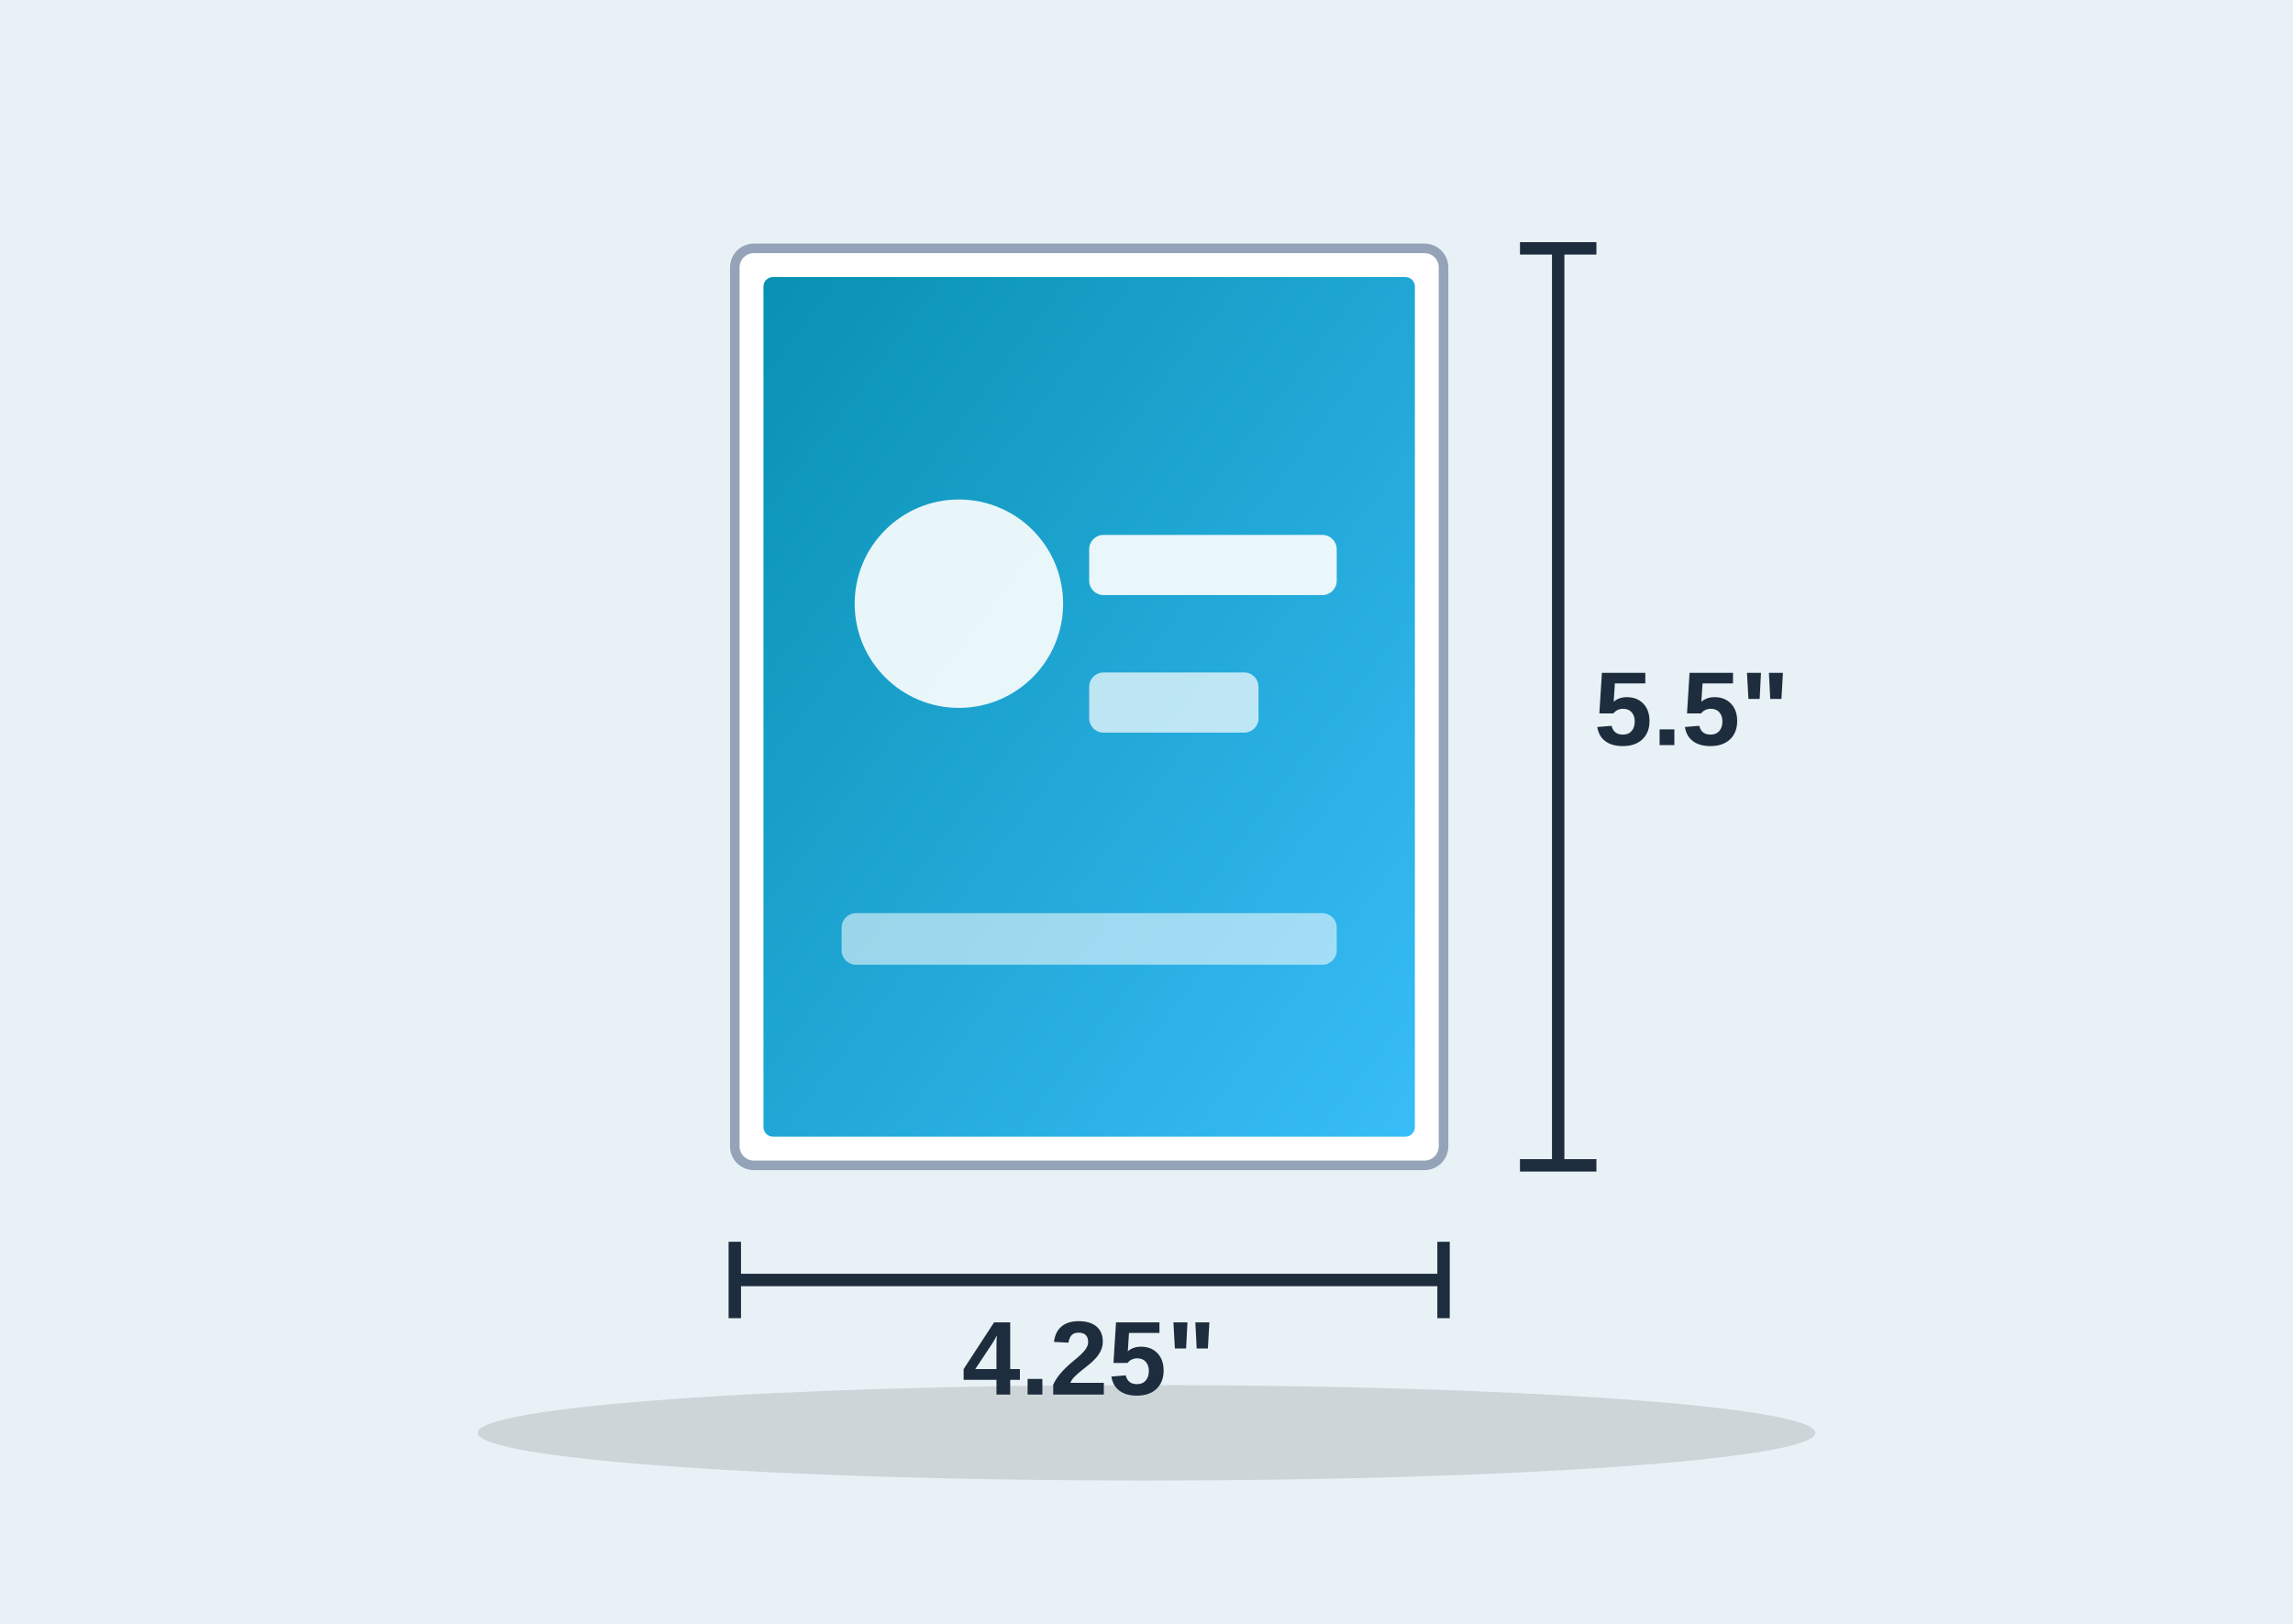
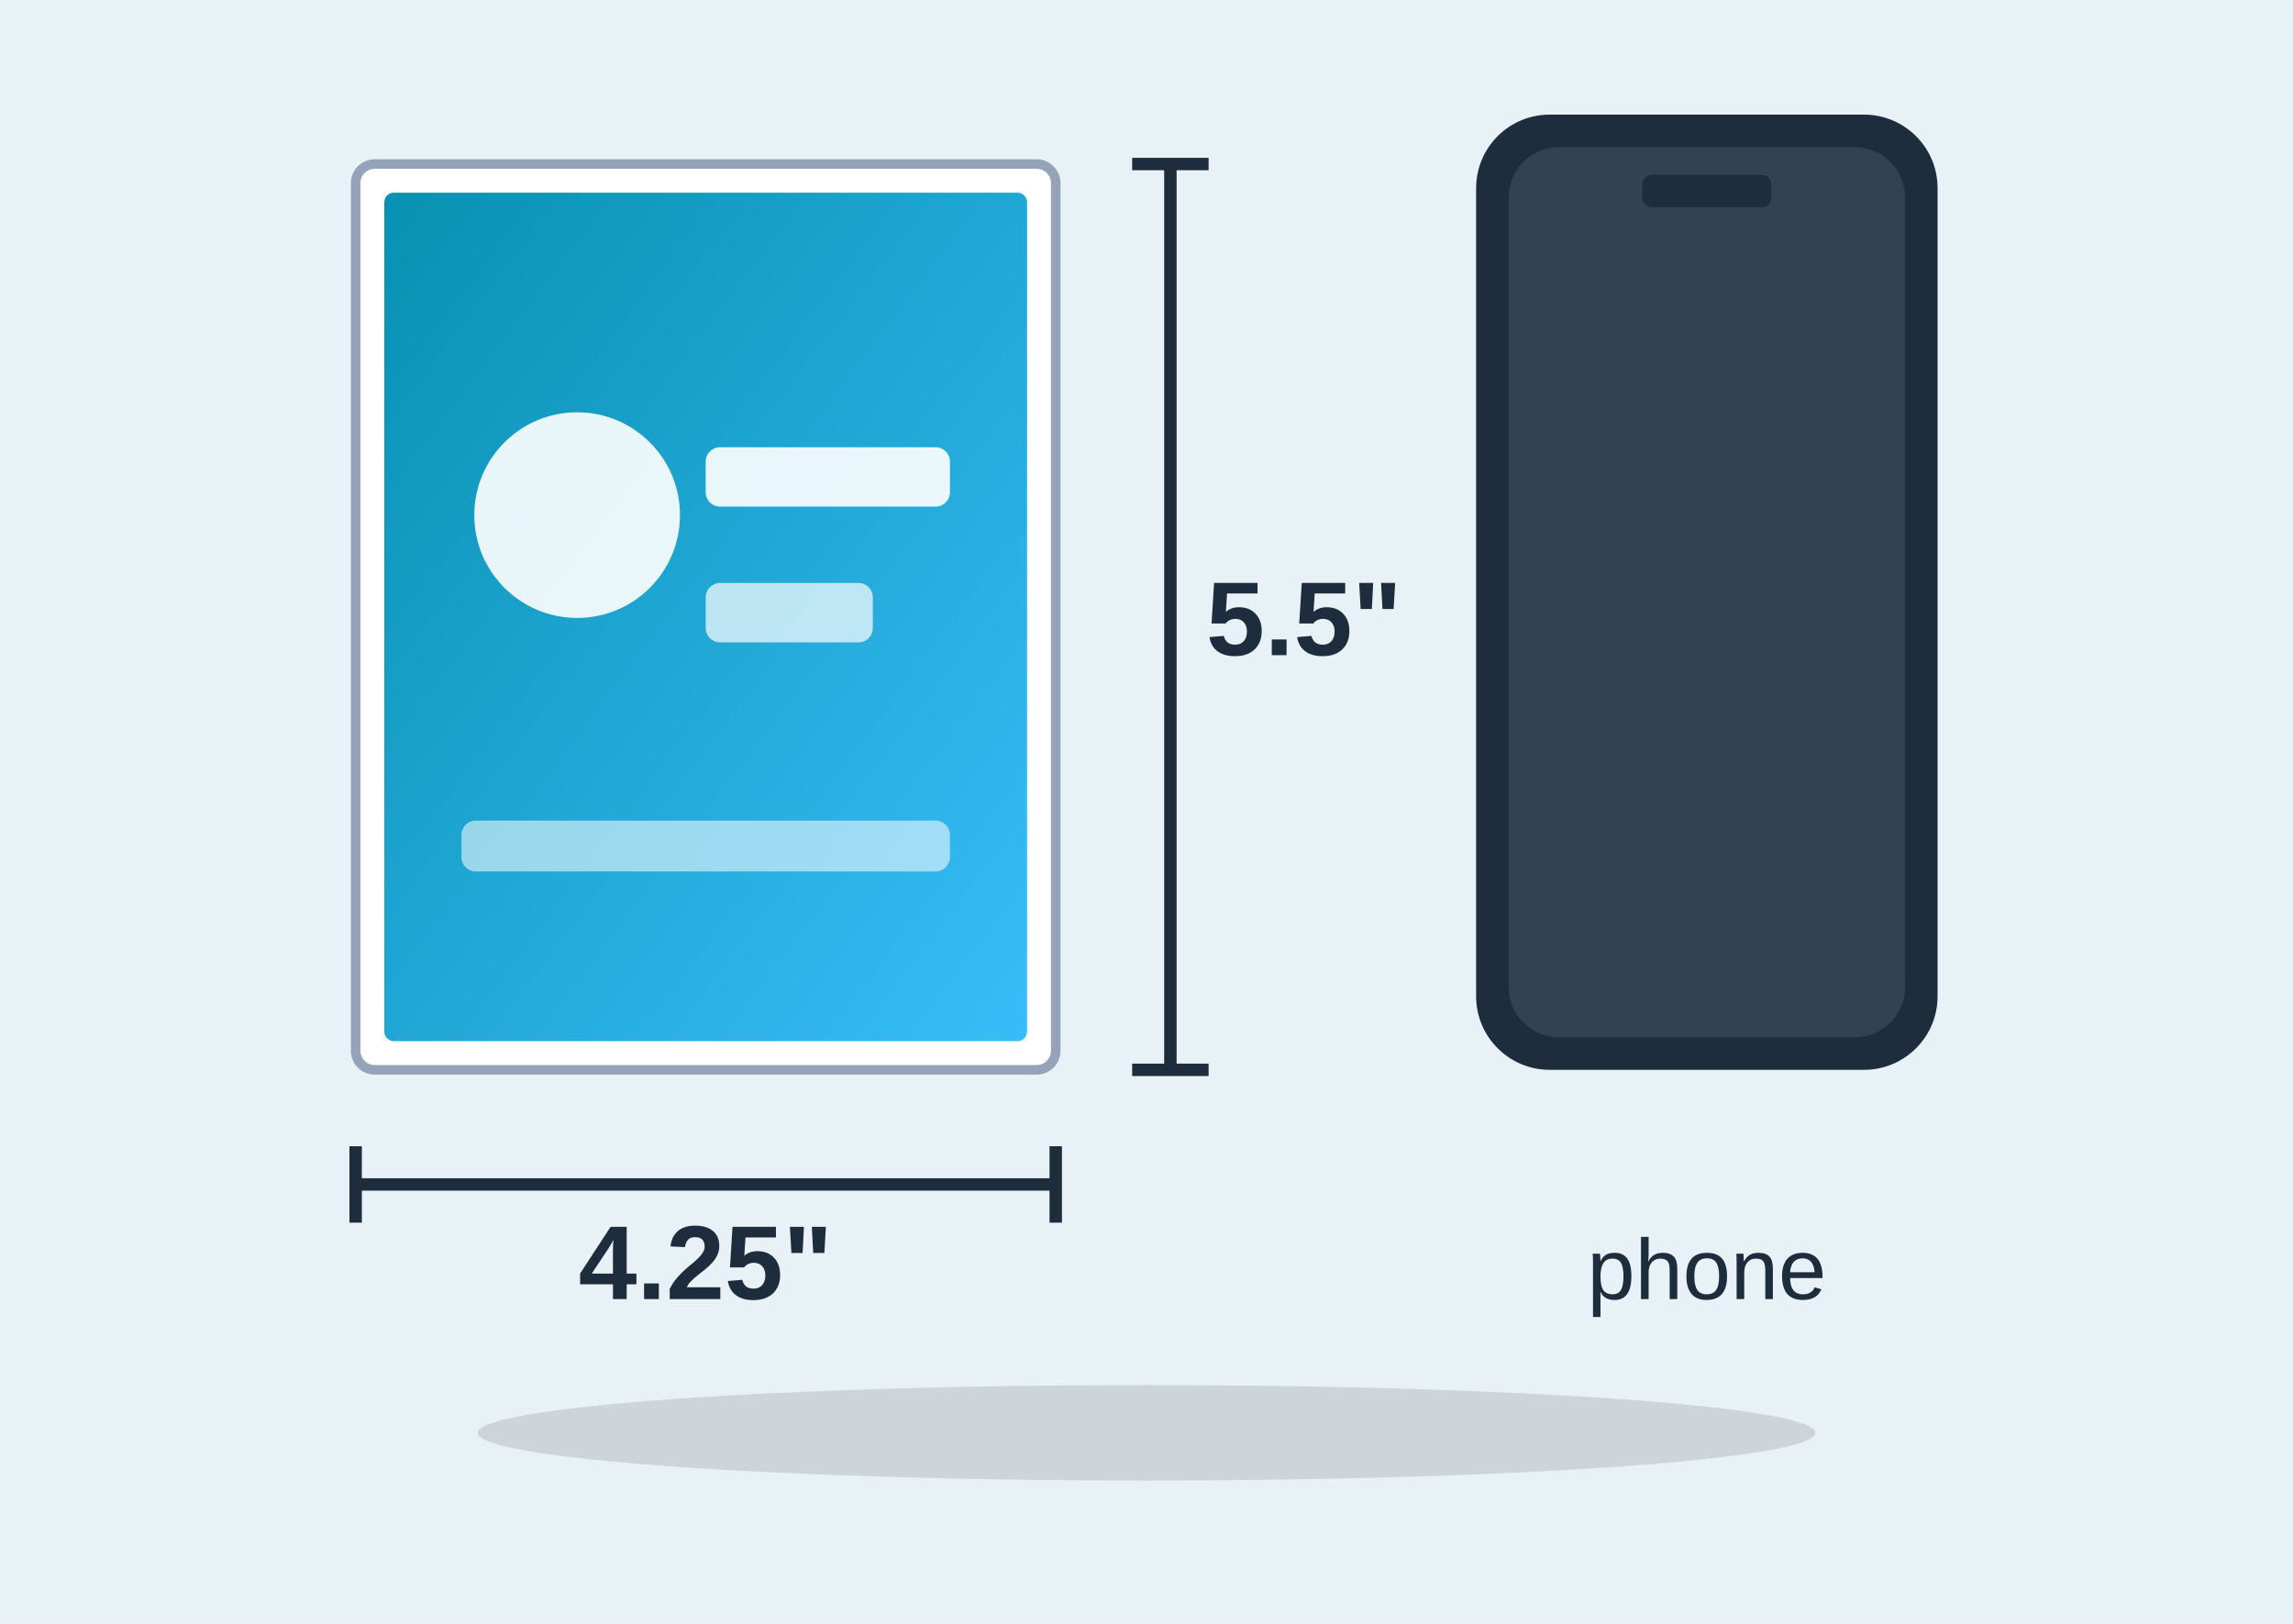
<svg xmlns="http://www.w3.org/2000/svg" viewBox="0 0 240 170" width="240" height="170" role="img" aria-label="4.25&quot; × 5.5&quot;">
  <defs>
    <linearGradient id="ga" x1="0" y1="0" x2="1" y2="1">
      <stop offset="0" stop-color="#0891B2" />
      <stop offset="1" stop-color="#38BDF8" />
    </linearGradient>
    <linearGradient id="gb" x1="0" y1="0" x2="1" y2="1">
      <stop offset="0" stop-color="#1E2D3D" />
      <stop offset="1" stop-color="#3B5068" />
    </linearGradient>
    <linearGradient id="gs" x1="0" y1="0" x2="1" y2="0">
      <stop offset="0" stop-color="#fff" stop-opacity="0" />
      <stop offset=".5" stop-color="#fff" stop-opacity=".55" />
      <stop offset="1" stop-color="#fff" stop-opacity="0" />
    </linearGradient>
    <radialGradient id="glow" cx=".5" cy=".5" r=".6">
      <stop offset="0" stop-color="#FFF7C2" />
      <stop offset="1" stop-color="#FFE08A" stop-opacity="0" />
    </radialGradient>
    <pattern id="dots" width="6" height="6" patternUnits="userSpaceOnUse">
      <circle cx="3" cy="3" r="1.4" fill="#fff" fill-opacity=".85" />
    </pattern>
    <pattern id="flute" width="8" height="8" patternUnits="userSpaceOnUse">
      <rect width="8" height="8" fill="#F8FAFC" />
      <path d="M0 4h8" stroke="#CBD5E1" stroke-width="1.2" />
    </pattern>
  </defs>
  <rect width="240" height="170" fill="#E8F1F6" />
  <ellipse cx="120" cy="150" rx="70" ry="5" fill="#000" fill-opacity=".12" />
-   <rect x="76.909" y="26.0" width="74.182" height="96.0" rx="2" fill="#fff" stroke="#94A3B8" />
-   <rect x="79.909" y="29.0" width="68.182" height="90.0" rx="1" fill="url(#ga)" />
-   <circle cx="100.364" cy="63.2" r="10.909" fill="#fff" fill-opacity=".9" />
-   <rect x="114.0" y="56.0" width="25.909" height="6.3" rx="1.5" fill="#fff" fill-opacity=".9" />
-   <rect x="114.0" y="70.4" width="17.727" height="6.3" rx="1.5" fill="#fff" fill-opacity=".7" />
-   <rect x="88.091" y="95.6" width="51.818" height="5.4" rx="1.5" fill="#fff" fill-opacity=".55" />
-   <path d="M76.909 134.0H151.091M76.909 130.0v8M151.091 130.0v8" stroke="#1E2D3D" stroke-width="1.3" />
-   <text x="114.0" y="146.0" text-anchor="middle" font-family="Arial,Helvetica,sans-serif" font-size="11" font-weight="700" fill="#1E2D3D">4.25"</text>
-   <path d="M163.091 26.0V122.0M159.091 26.0h8M159.091 122.0h8" stroke="#1E2D3D" stroke-width="1.3" />
-   <text x="177.091" y="78.0" text-anchor="middle" font-family="Arial,Helvetica,sans-serif" font-size="11" font-weight="700" fill="#1E2D3D">5.5"</text>
+   <rect x="37.224" y="17.172" width="73.276" height="94.828" rx="2" fill="#fff" stroke="#94A3B8" />
+   <rect x="40.224" y="20.172" width="67.276" height="88.828" rx="1" fill="url(#ga)" />
+   <circle cx="60.407" cy="53.927" r="10.764" fill="#fff" fill-opacity=".9" />
+   <rect x="73.862" y="46.821" width="25.565" height="6.218" rx="1.5" fill="#fff" fill-opacity=".9" />
+   <rect x="73.862" y="61.033" width="17.492" height="6.218" rx="1.5" fill="#fff" fill-opacity=".7" />
+   <rect x="48.297" y="85.905" width="51.13" height="5.33" rx="1.5" fill="#fff" fill-opacity=".55" />
+   <path d="M37.224 124.0H110.5M37.224 120.0v8M110.5 120.0v8" stroke="#1E2D3D" stroke-width="1.3" />
+   <text x="73.862" y="136.0" text-anchor="middle" font-family="Arial,Helvetica,sans-serif" font-size="11" font-weight="700" fill="#1E2D3D">4.25"</text>
+   <path d="M122.5 17.172V112.0M118.5 17.172h8M118.5 112.0h8" stroke="#1E2D3D" stroke-width="1.3" />
+   <text x="136.5" y="68.586" text-anchor="middle" font-family="Arial,Helvetica,sans-serif" font-size="11" font-weight="700" fill="#1E2D3D">5.5"</text>
+   <rect x="154.5" y="12.0" width="48.3" height="100.0" rx="7.7" fill="#1E2D3D" />
+   <rect x="157.9" y="15.4" width="41.5" height="93.2" rx="5.3" fill="#334155" />
+   <rect x="171.9" y="18.3" width="13.5" height="3.4" rx="1" fill="#1E2D3D" />
+   <text x="178.638" y="136" text-anchor="middle" font-family="Arial,Helvetica,sans-serif" font-size="9" font-weight="400" fill="#1E2D3D">phone</text>
</svg>
